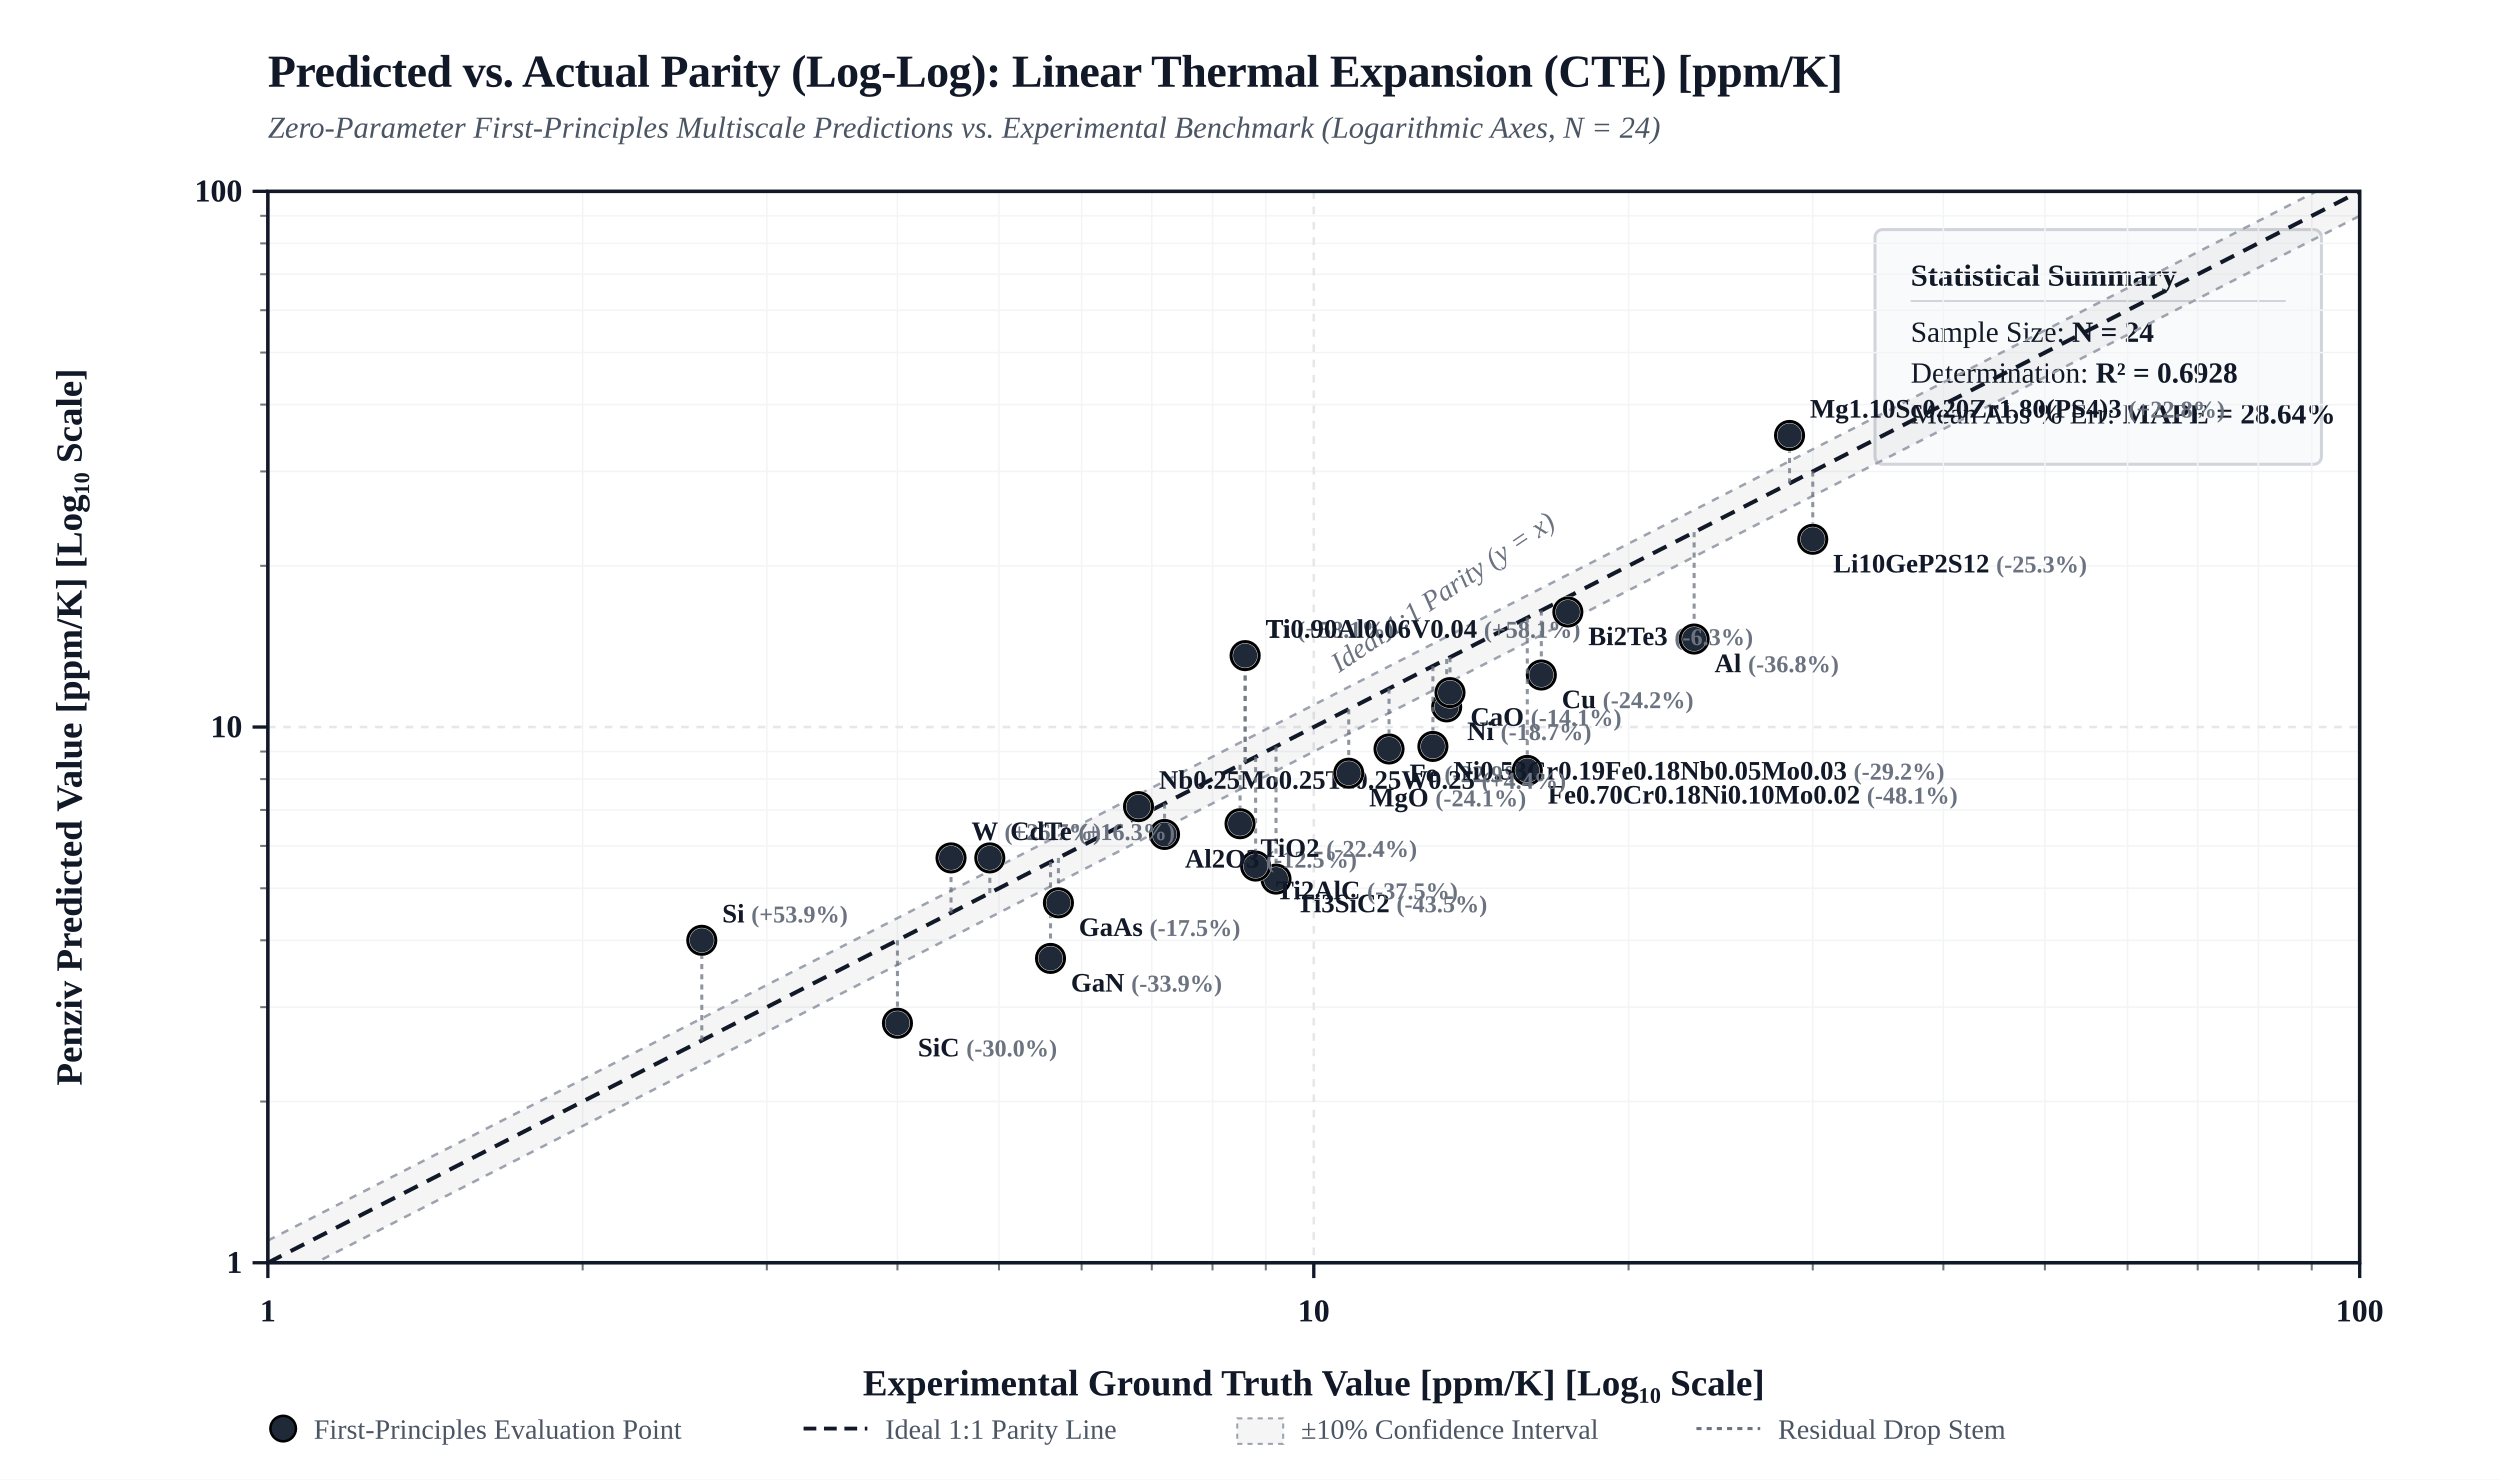
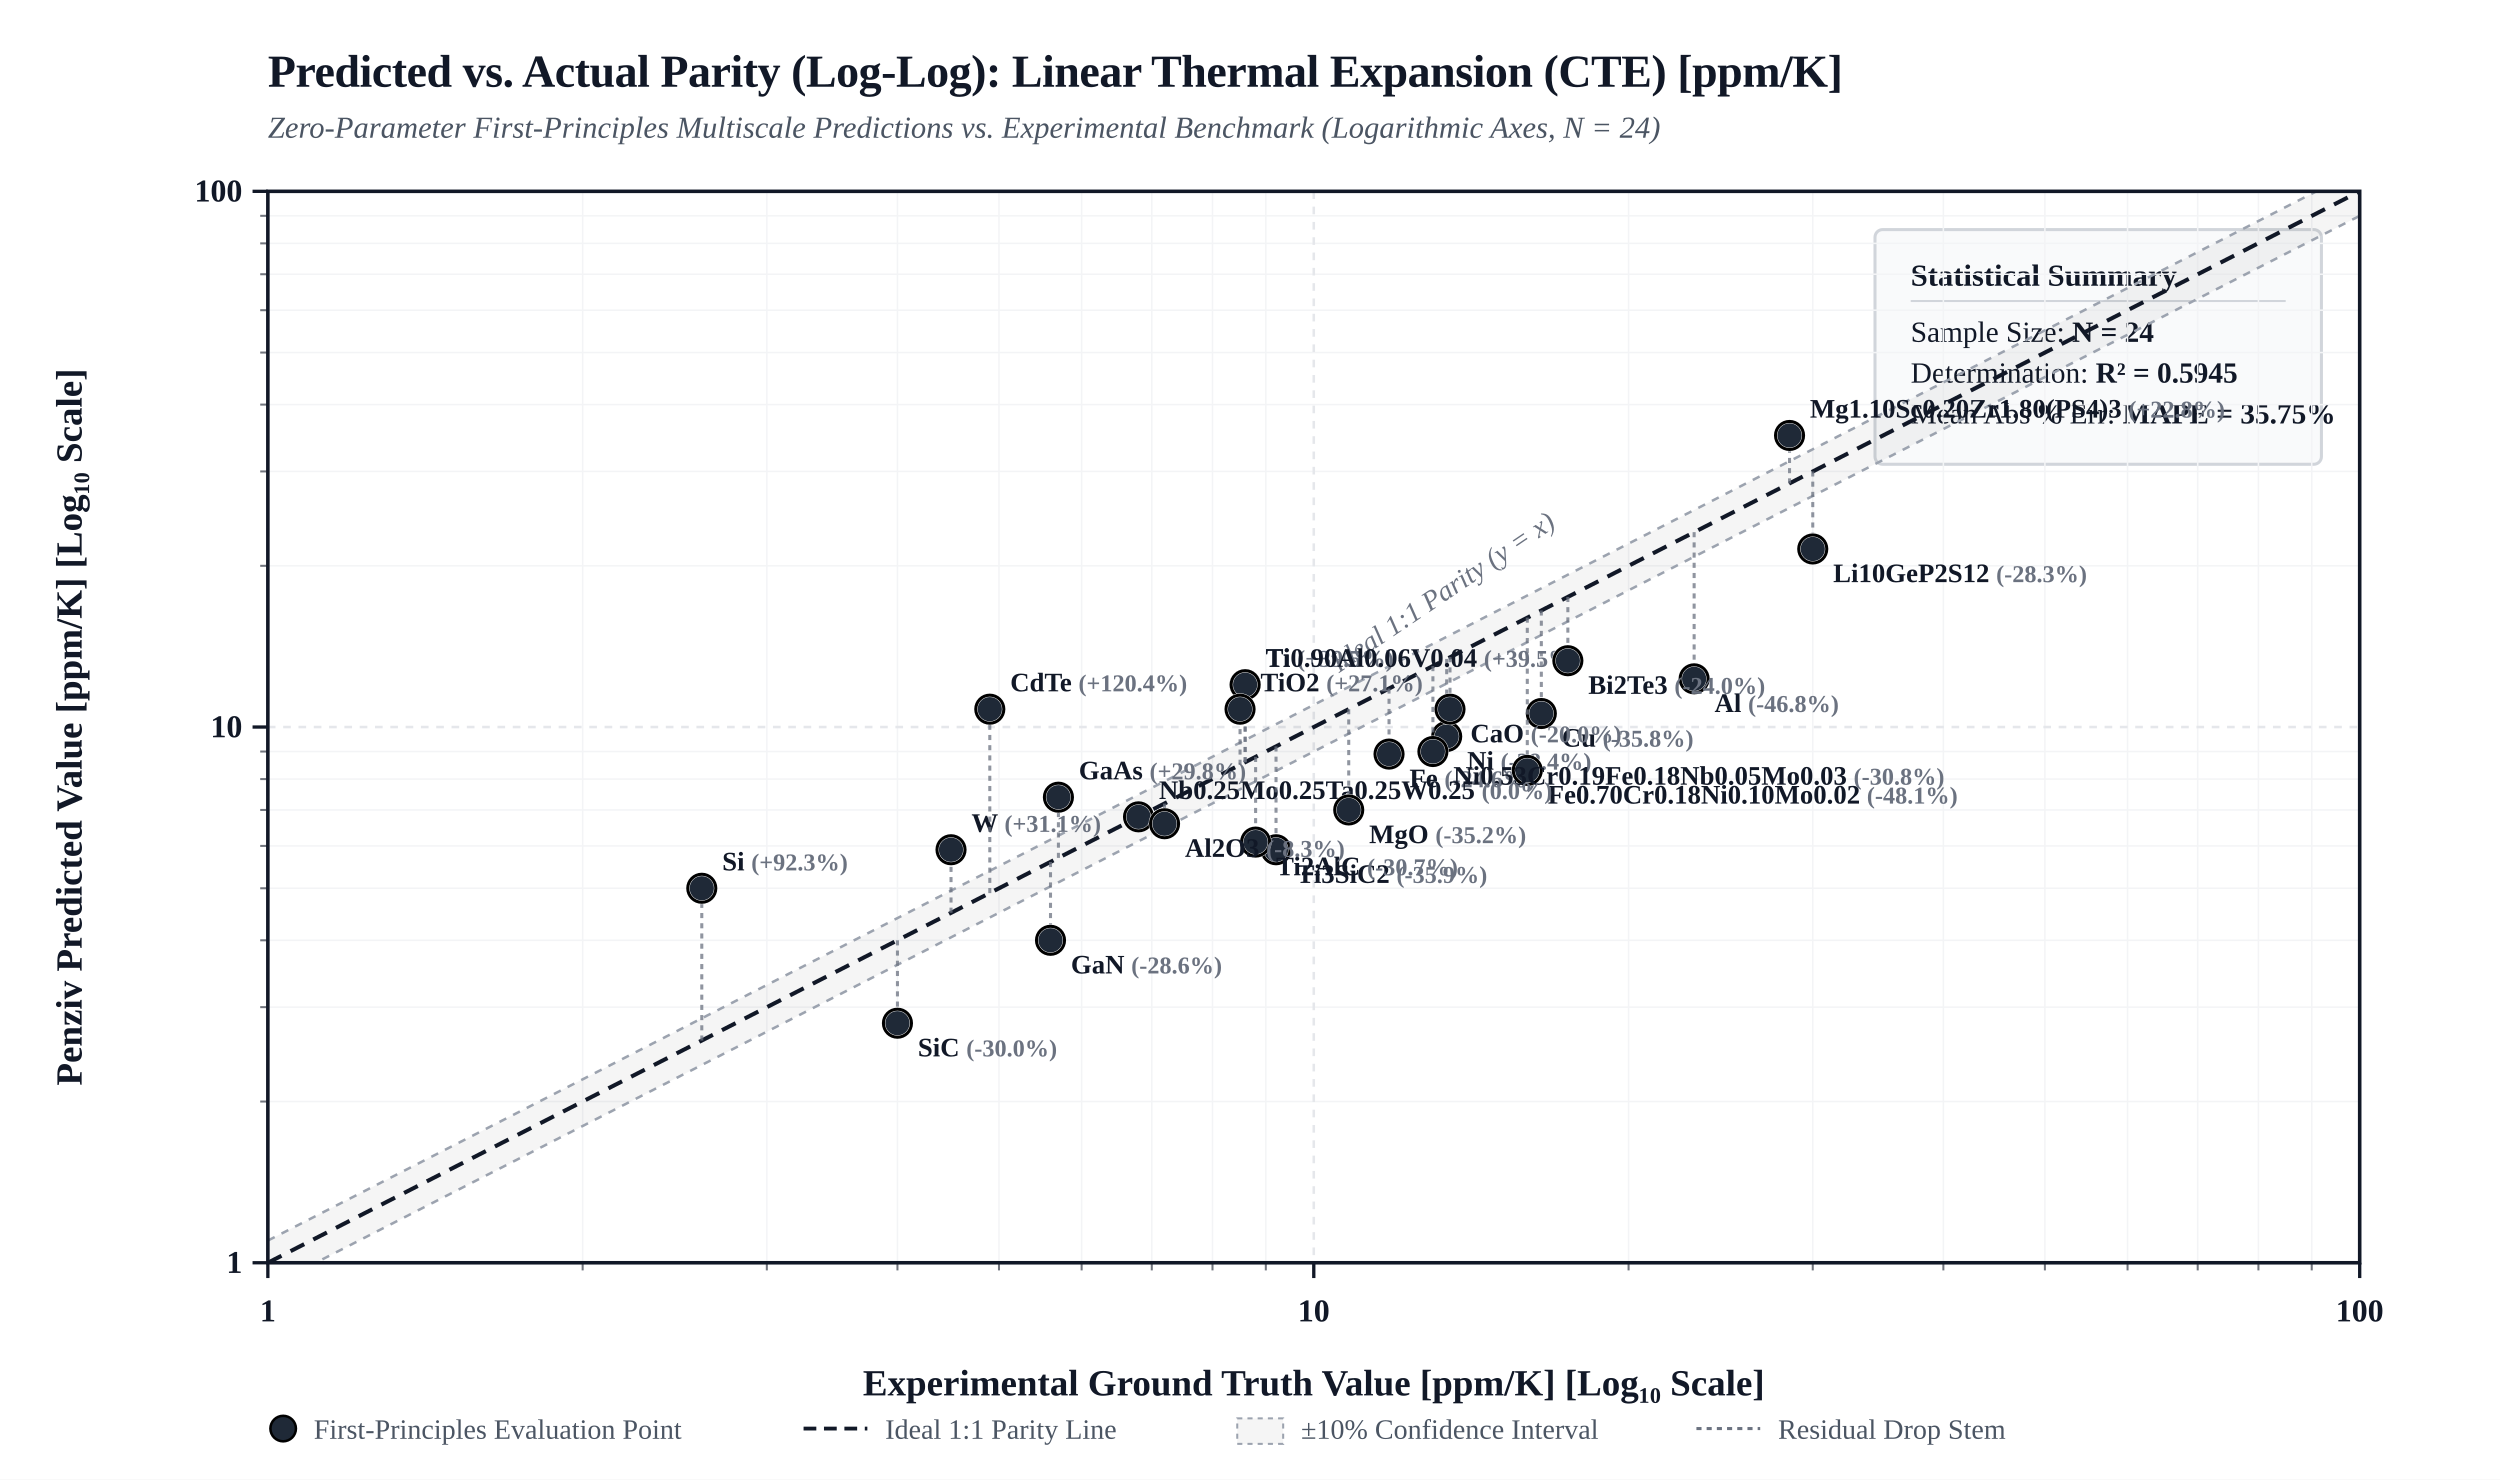
<svg xmlns="http://www.w3.org/2000/svg" viewBox="0 0 980 580" width="100%" height="auto" style="background-color: #FFFFFF; border: 1px solid #E5E7EB; border-radius: 4px; font-family: 'Times New Roman', Times, 'DejaVu Serif', 'TeX Gyre Termes', Georgia, serif;">
  <defs>
    <clipPath id="plotClip">
      <rect x="105" y="75" width="820" height="420" />
    </clipPath>
  </defs>
  <rect x="0" y="0" width="980" height="580" fill="#FFFFFF" />
  <text x="105" y="34" fill="#111827" font-size="18" font-weight="bold" letter-spacing="-0.01em">Predicted vs. Actual Parity (Log-Log): Linear Thermal Expansion (CTE) [ppm/K]</text>
  <text x="105" y="54" fill="#4B5563" font-size="12" font-style="italic">Zero-Parameter First-Principles Multiscale Predictions vs. Experimental Benchmark (Logarithmic Axes, N = 24)</text>
  <g transform="translate(735, 90)">
    <rect width="175" height="92" rx="3" fill="#F9FAFB" stroke="#D1D5DB" stroke-width="1.2" />
    <text x="14" y="22" fill="#111827" font-size="12" font-weight="bold">Statistical Summary</text>
    <line x1="14" y1="28" x2="161" y2="28" stroke="#D1D5DB" stroke-width="0.8" />
    <text x="14" y="44" fill="#111827" font-size="11.5">Sample Size: <tspan font-weight="bold">N = 24</tspan>
    </text>
-     <text x="14" y="60" fill="#111827" font-size="11.5">Determination: <tspan font-weight="bold">R² = 0.6928</tspan>
+     <text x="14" y="60" fill="#111827" font-size="11.5">Determination: <tspan font-weight="bold">R² = 0.5945</tspan>
    </text>
-     <text x="14" y="76" fill="#111827" font-size="11.5">Mean Abs % Err: <tspan font-weight="bold">MAPE = 28.64%</tspan>
+     <text x="14" y="76" fill="#111827" font-size="11.5">Mean Abs % Err: <tspan font-weight="bold">MAPE = 35.75%</tspan>
    </text>
  </g>
  <line x1="228.4" y1="75" x2="228.4" y2="495" stroke="#F3F4F6" stroke-width="0.6" />
  <line x1="105" y1="431.8" x2="925" y2="431.8" stroke="#F3F4F6" stroke-width="0.6" />
  <line x1="102" y1="431.8" x2="105" y2="431.8" stroke="#111827" stroke-width="0.8" opacity="0.6" />
  <line x1="228.4" y1="495" x2="228.4" y2="498" stroke="#111827" stroke-width="0.8" opacity="0.6" />
  <line x1="300.6" y1="75" x2="300.6" y2="495" stroke="#F3F4F6" stroke-width="0.6" />
  <line x1="105" y1="394.8" x2="925" y2="394.8" stroke="#F3F4F6" stroke-width="0.6" />
  <line x1="102" y1="394.8" x2="105" y2="394.8" stroke="#111827" stroke-width="0.8" opacity="0.6" />
  <line x1="300.6" y1="495" x2="300.6" y2="498" stroke="#111827" stroke-width="0.8" opacity="0.6" />
  <line x1="351.8" y1="75" x2="351.8" y2="495" stroke="#F3F4F6" stroke-width="0.6" />
  <line x1="105" y1="368.6" x2="925" y2="368.6" stroke="#F3F4F6" stroke-width="0.6" />
  <line x1="102" y1="368.6" x2="105" y2="368.6" stroke="#111827" stroke-width="0.8" opacity="0.6" />
  <line x1="351.8" y1="495" x2="351.8" y2="498" stroke="#111827" stroke-width="0.8" opacity="0.6" />
  <line x1="391.6" y1="75" x2="391.6" y2="495" stroke="#F3F4F6" stroke-width="0.6" />
  <line x1="105" y1="348.2" x2="925" y2="348.2" stroke="#F3F4F6" stroke-width="0.6" />
  <line x1="102" y1="348.2" x2="105" y2="348.2" stroke="#111827" stroke-width="0.8" opacity="0.6" />
  <line x1="391.6" y1="495" x2="391.6" y2="498" stroke="#111827" stroke-width="0.8" opacity="0.6" />
  <line x1="424.0" y1="75" x2="424.0" y2="495" stroke="#F3F4F6" stroke-width="0.6" />
  <line x1="105" y1="331.6" x2="925" y2="331.6" stroke="#F3F4F6" stroke-width="0.6" />
  <line x1="102" y1="331.6" x2="105" y2="331.6" stroke="#111827" stroke-width="0.8" opacity="0.6" />
  <line x1="424.0" y1="495" x2="424.0" y2="498" stroke="#111827" stroke-width="0.8" opacity="0.6" />
  <line x1="451.5" y1="75" x2="451.5" y2="495" stroke="#F3F4F6" stroke-width="0.6" />
  <line x1="105" y1="317.5" x2="925" y2="317.5" stroke="#F3F4F6" stroke-width="0.6" />
  <line x1="102" y1="317.5" x2="105" y2="317.5" stroke="#111827" stroke-width="0.8" opacity="0.6" />
  <line x1="451.5" y1="495" x2="451.5" y2="498" stroke="#111827" stroke-width="0.8" opacity="0.6" />
  <line x1="475.3" y1="75" x2="475.3" y2="495" stroke="#F3F4F6" stroke-width="0.6" />
  <line x1="105" y1="305.4" x2="925" y2="305.4" stroke="#F3F4F6" stroke-width="0.6" />
  <line x1="102" y1="305.4" x2="105" y2="305.4" stroke="#111827" stroke-width="0.8" opacity="0.6" />
  <line x1="475.3" y1="495" x2="475.3" y2="498" stroke="#111827" stroke-width="0.8" opacity="0.6" />
  <line x1="496.2" y1="75" x2="496.2" y2="495" stroke="#F3F4F6" stroke-width="0.6" />
  <line x1="105" y1="294.6" x2="925" y2="294.6" stroke="#F3F4F6" stroke-width="0.6" />
  <line x1="102" y1="294.6" x2="105" y2="294.6" stroke="#111827" stroke-width="0.8" opacity="0.6" />
  <line x1="496.2" y1="495" x2="496.2" y2="498" stroke="#111827" stroke-width="0.8" opacity="0.6" />
  <line x1="638.4" y1="75" x2="638.4" y2="495" stroke="#F3F4F6" stroke-width="0.6" />
  <line x1="105" y1="221.8" x2="925" y2="221.8" stroke="#F3F4F6" stroke-width="0.6" />
  <line x1="102" y1="221.8" x2="105" y2="221.8" stroke="#111827" stroke-width="0.8" opacity="0.6" />
  <line x1="638.4" y1="495" x2="638.4" y2="498" stroke="#111827" stroke-width="0.8" opacity="0.6" />
  <line x1="710.6" y1="75" x2="710.6" y2="495" stroke="#F3F4F6" stroke-width="0.6" />
  <line x1="105" y1="184.8" x2="925" y2="184.8" stroke="#F3F4F6" stroke-width="0.6" />
  <line x1="102" y1="184.8" x2="105" y2="184.8" stroke="#111827" stroke-width="0.8" opacity="0.6" />
  <line x1="710.6" y1="495" x2="710.6" y2="498" stroke="#111827" stroke-width="0.8" opacity="0.6" />
  <line x1="761.8" y1="75" x2="761.8" y2="495" stroke="#F3F4F6" stroke-width="0.6" />
  <line x1="105" y1="158.6" x2="925" y2="158.6" stroke="#F3F4F6" stroke-width="0.6" />
  <line x1="102" y1="158.6" x2="105" y2="158.6" stroke="#111827" stroke-width="0.8" opacity="0.6" />
  <line x1="761.8" y1="495" x2="761.8" y2="498" stroke="#111827" stroke-width="0.8" opacity="0.6" />
  <line x1="801.6" y1="75" x2="801.6" y2="495" stroke="#F3F4F6" stroke-width="0.6" />
  <line x1="105" y1="138.2" x2="925" y2="138.2" stroke="#F3F4F6" stroke-width="0.6" />
  <line x1="102" y1="138.2" x2="105" y2="138.2" stroke="#111827" stroke-width="0.8" opacity="0.6" />
  <line x1="801.6" y1="495" x2="801.6" y2="498" stroke="#111827" stroke-width="0.8" opacity="0.6" />
  <line x1="834.0" y1="75" x2="834.0" y2="495" stroke="#F3F4F6" stroke-width="0.6" />
  <line x1="105" y1="121.6" x2="925" y2="121.6" stroke="#F3F4F6" stroke-width="0.6" />
  <line x1="102" y1="121.6" x2="105" y2="121.6" stroke="#111827" stroke-width="0.8" opacity="0.6" />
  <line x1="834.0" y1="495" x2="834.0" y2="498" stroke="#111827" stroke-width="0.8" opacity="0.6" />
  <line x1="861.5" y1="75" x2="861.5" y2="495" stroke="#F3F4F6" stroke-width="0.6" />
  <line x1="105" y1="107.5" x2="925" y2="107.5" stroke="#F3F4F6" stroke-width="0.6" />
  <line x1="102" y1="107.5" x2="105" y2="107.5" stroke="#111827" stroke-width="0.8" opacity="0.6" />
  <line x1="861.5" y1="495" x2="861.5" y2="498" stroke="#111827" stroke-width="0.8" opacity="0.6" />
  <line x1="885.3" y1="75" x2="885.3" y2="495" stroke="#F3F4F6" stroke-width="0.6" />
  <line x1="105" y1="95.4" x2="925" y2="95.4" stroke="#F3F4F6" stroke-width="0.6" />
  <line x1="102" y1="95.4" x2="105" y2="95.4" stroke="#111827" stroke-width="0.8" opacity="0.6" />
  <line x1="885.3" y1="495" x2="885.3" y2="498" stroke="#111827" stroke-width="0.8" opacity="0.6" />
  <line x1="906.2" y1="75" x2="906.2" y2="495" stroke="#F3F4F6" stroke-width="0.6" />
  <line x1="105" y1="84.6" x2="925" y2="84.6" stroke="#F3F4F6" stroke-width="0.6" />
  <line x1="102" y1="84.6" x2="105" y2="84.6" stroke="#111827" stroke-width="0.8" opacity="0.6" />
  <line x1="906.2" y1="495" x2="906.2" y2="498" stroke="#111827" stroke-width="0.8" opacity="0.6" />
  <line x1="105.0" y1="75" x2="105.0" y2="495" stroke="#E5E7EB" stroke-width="1.0" stroke-dasharray="3,3" />
  <line x1="105" y1="495.0" x2="925" y2="495.0" stroke="#E5E7EB" stroke-width="1.0" stroke-dasharray="3,3" />
  <line x1="99" y1="495.0" x2="105" y2="495.0" stroke="#111827" stroke-width="1.3" />
  <text x="95" y="499.0" fill="#111827" font-size="12.5" font-weight="bold" text-anchor="end">1</text>
  <line x1="105.0" y1="495" x2="105.0" y2="501" stroke="#111827" stroke-width="1.3" />
  <text x="105.0" y="518.0" fill="#111827" font-size="12.5" font-weight="bold" text-anchor="middle">1</text>
  <line x1="515.0" y1="75" x2="515.0" y2="495" stroke="#E5E7EB" stroke-width="1.0" stroke-dasharray="3,3" />
  <line x1="105" y1="285.0" x2="925" y2="285.0" stroke="#E5E7EB" stroke-width="1.0" stroke-dasharray="3,3" />
  <line x1="99" y1="285.0" x2="105" y2="285.0" stroke="#111827" stroke-width="1.3" />
  <text x="95" y="289.0" fill="#111827" font-size="12.5" font-weight="bold" text-anchor="end">10</text>
  <line x1="515.0" y1="495" x2="515.0" y2="501" stroke="#111827" stroke-width="1.3" />
  <text x="515.0" y="518.0" fill="#111827" font-size="12.5" font-weight="bold" text-anchor="middle">10</text>
  <line x1="925.0" y1="75" x2="925.0" y2="495" stroke="#E5E7EB" stroke-width="1.0" stroke-dasharray="3,3" />
  <line x1="105" y1="75.0" x2="925" y2="75.0" stroke="#E5E7EB" stroke-width="1.0" stroke-dasharray="3,3" />
  <line x1="99" y1="75.0" x2="105" y2="75.0" stroke="#111827" stroke-width="1.3" />
  <text x="95" y="79.0" fill="#111827" font-size="12.5" font-weight="bold" text-anchor="end">100</text>
  <line x1="925.0" y1="495" x2="925.0" y2="501" stroke="#111827" stroke-width="1.3" />
  <text x="925.0" y="518.0" fill="#111827" font-size="12.5" font-weight="bold" text-anchor="middle">100</text>
  <polygon points="105.0,486.3 925.0,66.3 925.0,84.6 105.0,504.6" fill="rgba(0, 0, 0, 0.04)" clip-path="url(#plotClip)" />
  <line x1="105.0" y1="486.3" x2="925.0" y2="66.3" stroke="#9CA3AF" stroke-width="1.0" stroke-dasharray="3,3" clip-path="url(#plotClip)" />
  <line x1="105.0" y1="504.6" x2="925.0" y2="84.6" stroke="#9CA3AF" stroke-width="1.0" stroke-dasharray="3,3" clip-path="url(#plotClip)" />
  <line x1="105.0" y1="495.0" x2="925.0" y2="75.0" stroke="#111827" stroke-width="1.6" stroke-dasharray="6,4" clip-path="url(#plotClip)" />
  <text x="535.0" y="273.0" fill="#6B7280" font-size="11" font-style="italic" transform="rotate(-34 515.0 285.0)">Ideal 1:1 Parity (y = x)</text>
  <rect x="105" y="75" width="820" height="420" fill="none" stroke="#111827" stroke-width="1.4" />
  <text x="515.0" y="547.0" fill="#111827" font-size="14.5" font-weight="bold" text-anchor="middle">Experimental Ground Truth Value [ppm/K] [Log₁₀ Scale]</text>
  <text x="32" y="285.0" fill="#111827" font-size="14.5" font-weight="bold" text-anchor="middle" transform="rotate(-90 32 285.0)">Penziv Predicted Value [ppm/K] [Log₁₀ Scale]</text>
-   <line x1="604.2" y1="239.3" x2="604.2" y2="264.6" stroke="#6B7280" stroke-width="1.2" stroke-dasharray="2,2" opacity="0.75" clip-path="url(#plotClip)" />
-   <circle cx="604.2" cy="264.6" r="5.5" fill="#1F2937" stroke="#FFFFFF" stroke-width="1.5" />
-   <circle cx="604.2" cy="264.6" r="5.5" fill="none" stroke="#000000" stroke-width="1.2" />
-   <text x="612.2" y="277.6" fill="#111827" font-size="10.5" font-weight="600" text-anchor="start">Cu <tspan fill="#6B7280" font-size="9.5">(-24.2%)</tspan>
-   </text>
-   <line x1="664.1" y1="208.6" x2="664.1" y2="250.5" stroke="#6B7280" stroke-width="1.2" stroke-dasharray="2,2" opacity="0.75" clip-path="url(#plotClip)" />
-   <circle cx="664.1" cy="250.5" r="5.5" fill="#1F2937" stroke="#FFFFFF" stroke-width="1.5" />
-   <circle cx="664.1" cy="250.5" r="5.5" fill="none" stroke="#000000" stroke-width="1.2" />
-   <text x="672.1" y="263.5" fill="#111827" font-size="10.5" font-weight="600" text-anchor="start">Al <tspan fill="#6B7280" font-size="9.5">(-36.8%)</tspan>
-   </text>
-   <line x1="567.1" y1="258.3" x2="567.1" y2="277.1" stroke="#6B7280" stroke-width="1.2" stroke-dasharray="2,2" opacity="0.75" clip-path="url(#plotClip)" />
-   <circle cx="567.1" cy="277.1" r="5.5" fill="#1F2937" stroke="#FFFFFF" stroke-width="1.5" />
-   <circle cx="567.1" cy="277.1" r="5.5" fill="none" stroke="#000000" stroke-width="1.2" />
-   <text x="575.1" y="290.1" fill="#111827" font-size="10.5" font-weight="600" text-anchor="start">Ni <tspan fill="#6B7280" font-size="9.5">(-18.7%)</tspan>
-   </text>
-   <line x1="488.1" y1="298.8" x2="488.1" y2="257.0" stroke="#6B7280" stroke-width="1.2" stroke-dasharray="2,2" opacity="0.75" clip-path="url(#plotClip)" />
-   <circle cx="488.1" cy="257.0" r="5.5" fill="#1F2937" stroke="#FFFFFF" stroke-width="1.5" />
-   <circle cx="488.1" cy="257.0" r="5.5" fill="none" stroke="#000000" stroke-width="1.2" />
-   <text x="496.1" y="250.0" fill="#111827" font-size="10.5" font-weight="600" text-anchor="start">Ti <tspan fill="#6B7280" font-size="9.5">(+58.1%)</tspan>
-   </text>
-   <line x1="372.8" y1="357.8" x2="372.8" y2="336.3" stroke="#6B7280" stroke-width="1.2" stroke-dasharray="2,2" opacity="0.75" clip-path="url(#plotClip)" />
-   <circle cx="372.8" cy="336.3" r="5.5" fill="#1F2937" stroke="#FFFFFF" stroke-width="1.5" />
-   <circle cx="372.8" cy="336.3" r="5.5" fill="none" stroke="#000000" stroke-width="1.2" />
-   <text x="380.8" y="329.3" fill="#111827" font-size="10.5" font-weight="600" text-anchor="start">W <tspan fill="#6B7280" font-size="9.5">(+26.7%)</tspan>
-   </text>
-   <line x1="544.5" y1="269.9" x2="544.5" y2="293.6" stroke="#6B7280" stroke-width="1.2" stroke-dasharray="2,2" opacity="0.75" clip-path="url(#plotClip)" />
-   <circle cx="544.5" cy="293.6" r="5.5" fill="#1F2937" stroke="#FFFFFF" stroke-width="1.5" />
-   <circle cx="544.5" cy="293.6" r="5.5" fill="none" stroke="#000000" stroke-width="1.2" />
-   <text x="552.5" y="306.6" fill="#111827" font-size="10.5" font-weight="600" text-anchor="start">Fe <tspan fill="#6B7280" font-size="9.5">(-22.9%)</tspan>
+   <line x1="604.2" y1="239.3" x2="604.2" y2="279.7" stroke="#6B7280" stroke-width="1.2" stroke-dasharray="2,2" opacity="0.75" clip-path="url(#plotClip)" />
+   <circle cx="604.2" cy="279.7" r="5.5" fill="#1F2937" stroke="#FFFFFF" stroke-width="1.5" />
+   <circle cx="604.2" cy="279.7" r="5.5" fill="none" stroke="#000000" stroke-width="1.2" />
+   <text x="612.2" y="292.7" fill="#111827" font-size="10.5" font-weight="600" text-anchor="start">Cu <tspan fill="#6B7280" font-size="9.5">(-35.8%)</tspan>
+   </text>
+   <line x1="664.1" y1="208.6" x2="664.1" y2="266.1" stroke="#6B7280" stroke-width="1.2" stroke-dasharray="2,2" opacity="0.75" clip-path="url(#plotClip)" />
+   <circle cx="664.1" cy="266.1" r="5.5" fill="#1F2937" stroke="#FFFFFF" stroke-width="1.5" />
+   <circle cx="664.1" cy="266.1" r="5.5" fill="none" stroke="#000000" stroke-width="1.2" />
+   <text x="672.1" y="279.1" fill="#111827" font-size="10.5" font-weight="600" text-anchor="start">Al <tspan fill="#6B7280" font-size="9.5">(-46.8%)</tspan>
+   </text>
+   <line x1="567.1" y1="258.3" x2="567.1" y2="288.7" stroke="#6B7280" stroke-width="1.2" stroke-dasharray="2,2" opacity="0.75" clip-path="url(#plotClip)" />
+   <circle cx="567.1" cy="288.7" r="5.5" fill="#1F2937" stroke="#FFFFFF" stroke-width="1.5" />
+   <circle cx="567.1" cy="288.7" r="5.5" fill="none" stroke="#000000" stroke-width="1.2" />
+   <text x="575.1" y="301.7" fill="#111827" font-size="10.5" font-weight="600" text-anchor="start">Ni <tspan fill="#6B7280" font-size="9.5">(-28.4%)</tspan>
+   </text>
+   <line x1="488.1" y1="298.8" x2="488.1" y2="268.4" stroke="#6B7280" stroke-width="1.2" stroke-dasharray="2,2" opacity="0.75" clip-path="url(#plotClip)" />
+   <circle cx="488.1" cy="268.4" r="5.5" fill="#1F2937" stroke="#FFFFFF" stroke-width="1.5" />
+   <circle cx="488.1" cy="268.4" r="5.5" fill="none" stroke="#000000" stroke-width="1.2" />
+   <text x="496.1" y="261.4" fill="#111827" font-size="10.5" font-weight="600" text-anchor="start">Ti <tspan fill="#6B7280" font-size="9.5">(+39.5%)</tspan>
+   </text>
+   <line x1="372.8" y1="357.8" x2="372.8" y2="333.1" stroke="#6B7280" stroke-width="1.2" stroke-dasharray="2,2" opacity="0.75" clip-path="url(#plotClip)" />
+   <circle cx="372.8" cy="333.1" r="5.5" fill="#1F2937" stroke="#FFFFFF" stroke-width="1.5" />
+   <circle cx="372.8" cy="333.1" r="5.5" fill="none" stroke="#000000" stroke-width="1.2" />
+   <text x="380.8" y="326.1" fill="#111827" font-size="10.5" font-weight="600" text-anchor="start">W <tspan fill="#6B7280" font-size="9.5">(+31.1%)</tspan>
+   </text>
+   <line x1="544.5" y1="269.9" x2="544.5" y2="295.6" stroke="#6B7280" stroke-width="1.2" stroke-dasharray="2,2" opacity="0.75" clip-path="url(#plotClip)" />
+   <circle cx="544.5" cy="295.6" r="5.5" fill="#1F2937" stroke="#FFFFFF" stroke-width="1.5" />
+   <circle cx="544.5" cy="295.6" r="5.5" fill="none" stroke="#000000" stroke-width="1.2" />
+   <text x="552.5" y="308.6" fill="#111827" font-size="10.5" font-weight="600" text-anchor="start">Fe <tspan fill="#6B7280" font-size="9.5">(-24.6%)</tspan>
  </text>
  <line x1="598.7" y1="242.1" x2="598.7" y2="302.0" stroke="#6B7280" stroke-width="1.2" stroke-dasharray="2,2" opacity="0.75" clip-path="url(#plotClip)" />
  <circle cx="598.7" cy="302.0" r="5.5" fill="#1F2937" stroke="#FFFFFF" stroke-width="1.5" />
  <circle cx="598.7" cy="302.0" r="5.5" fill="none" stroke="#000000" stroke-width="1.2" />
  <text x="606.7" y="315.0" fill="#111827" font-size="10.5" font-weight="600" text-anchor="start">Fe0.70Cr0.18Ni0.10Mo0.02 <tspan fill="#6B7280" font-size="9.5">(-48.1%)</tspan>
  </text>
-   <line x1="561.7" y1="261.1" x2="561.7" y2="292.6" stroke="#6B7280" stroke-width="1.2" stroke-dasharray="2,2" opacity="0.75" clip-path="url(#plotClip)" />
-   <circle cx="561.7" cy="292.6" r="5.5" fill="#1F2937" stroke="#FFFFFF" stroke-width="1.5" />
-   <circle cx="561.7" cy="292.6" r="5.5" fill="none" stroke="#000000" stroke-width="1.2" />
-   <text x="569.7" y="305.6" fill="#111827" font-size="10.5" font-weight="600" text-anchor="start">Ni0.53Cr0.19Fe0.18Nb0.05Mo0.03 <tspan fill="#6B7280" font-size="9.5">(-29.2%)</tspan>
-   </text>
-   <line x1="488.1" y1="298.8" x2="488.1" y2="257.0" stroke="#6B7280" stroke-width="1.2" stroke-dasharray="2,2" opacity="0.75" clip-path="url(#plotClip)" />
-   <circle cx="488.1" cy="257.0" r="5.5" fill="#1F2937" stroke="#FFFFFF" stroke-width="1.5" />
-   <circle cx="488.1" cy="257.0" r="5.5" fill="none" stroke="#000000" stroke-width="1.2" />
-   <text x="496.1" y="250.0" fill="#111827" font-size="10.5" font-weight="600" text-anchor="start">Ti0.90Al0.06V0.04 <tspan fill="#6B7280" font-size="9.5">(+58.1%)</tspan>
-   </text>
-   <line x1="446.3" y1="320.2" x2="446.3" y2="316.2" stroke="#6B7280" stroke-width="1.2" stroke-dasharray="2,2" opacity="0.75" clip-path="url(#plotClip)" />
-   <circle cx="446.3" cy="316.2" r="5.5" fill="#1F2937" stroke="#FFFFFF" stroke-width="1.5" />
-   <circle cx="446.3" cy="316.2" r="5.5" fill="none" stroke="#000000" stroke-width="1.2" />
-   <text x="454.3" y="309.2" fill="#111827" font-size="10.5" font-weight="600" text-anchor="start">Nb0.25Mo0.25Ta0.25W0.25 <tspan fill="#6B7280" font-size="9.5">(+4.4%)</tspan>
-   </text>
-   <line x1="500.2" y1="292.6" x2="500.2" y2="344.6" stroke="#6B7280" stroke-width="1.2" stroke-dasharray="2,2" opacity="0.75" clip-path="url(#plotClip)" />
-   <circle cx="500.2" cy="344.6" r="5.5" fill="#1F2937" stroke="#FFFFFF" stroke-width="1.5" />
-   <circle cx="500.2" cy="344.6" r="5.5" fill="none" stroke="#000000" stroke-width="1.2" />
-   <text x="508.2" y="357.6" fill="#111827" font-size="10.5" font-weight="600" text-anchor="start">Ti3SiC2 <tspan fill="#6B7280" font-size="9.5">(-43.5%)</tspan>
-   </text>
-   <line x1="492.2" y1="296.7" x2="492.2" y2="339.5" stroke="#6B7280" stroke-width="1.2" stroke-dasharray="2,2" opacity="0.75" clip-path="url(#plotClip)" />
-   <circle cx="492.2" cy="339.5" r="5.5" fill="#1F2937" stroke="#FFFFFF" stroke-width="1.5" />
-   <circle cx="492.2" cy="339.5" r="5.5" fill="none" stroke="#000000" stroke-width="1.2" />
-   <text x="500.2" y="352.5" fill="#111827" font-size="10.5" font-weight="600" text-anchor="start">Ti2AlC <tspan fill="#6B7280" font-size="9.5">(-37.5%)</tspan>
-   </text>
-   <line x1="568.4" y1="257.6" x2="568.4" y2="271.5" stroke="#6B7280" stroke-width="1.2" stroke-dasharray="2,2" opacity="0.75" clip-path="url(#plotClip)" />
-   <circle cx="568.4" cy="271.5" r="5.5" fill="#1F2937" stroke="#FFFFFF" stroke-width="1.5" />
-   <circle cx="568.4" cy="271.5" r="5.5" fill="none" stroke="#000000" stroke-width="1.2" />
-   <text x="576.4" y="284.5" fill="#111827" font-size="10.5" font-weight="600" text-anchor="start">CaO <tspan fill="#6B7280" font-size="9.5">(-14.1%)</tspan>
-   </text>
-   <line x1="528.7" y1="278.0" x2="528.7" y2="303.1" stroke="#6B7280" stroke-width="1.2" stroke-dasharray="2,2" opacity="0.75" clip-path="url(#plotClip)" />
-   <circle cx="528.7" cy="303.1" r="5.5" fill="#1F2937" stroke="#FFFFFF" stroke-width="1.5" />
-   <circle cx="528.7" cy="303.1" r="5.5" fill="none" stroke="#000000" stroke-width="1.2" />
-   <text x="536.7" y="316.1" fill="#111827" font-size="10.5" font-weight="600" text-anchor="start">MgO <tspan fill="#6B7280" font-size="9.5">(-24.1%)</tspan>
-   </text>
-   <line x1="456.5" y1="315.0" x2="456.5" y2="327.1" stroke="#6B7280" stroke-width="1.2" stroke-dasharray="2,2" opacity="0.75" clip-path="url(#plotClip)" />
-   <circle cx="456.5" cy="327.1" r="5.5" fill="#1F2937" stroke="#FFFFFF" stroke-width="1.5" />
-   <circle cx="456.5" cy="327.1" r="5.5" fill="none" stroke="#000000" stroke-width="1.2" />
-   <text x="464.5" y="340.1" fill="#111827" font-size="10.5" font-weight="600" text-anchor="start">Al2O3 <tspan fill="#6B7280" font-size="9.5">(-12.5%)</tspan>
-   </text>
-   <line x1="486.1" y1="299.8" x2="486.1" y2="322.9" stroke="#6B7280" stroke-width="1.2" stroke-dasharray="2,2" opacity="0.75" clip-path="url(#plotClip)" />
-   <circle cx="486.1" cy="322.9" r="5.5" fill="#1F2937" stroke="#FFFFFF" stroke-width="1.5" />
-   <circle cx="486.1" cy="322.9" r="5.5" fill="none" stroke="#000000" stroke-width="1.2" />
-   <text x="494.1" y="335.9" fill="#111827" font-size="10.5" font-weight="600" text-anchor="start">TiO2 <tspan fill="#6B7280" font-size="9.5">(-22.4%)</tspan>
+   <line x1="561.7" y1="261.1" x2="561.7" y2="294.6" stroke="#6B7280" stroke-width="1.2" stroke-dasharray="2,2" opacity="0.75" clip-path="url(#plotClip)" />
+   <circle cx="561.7" cy="294.6" r="5.5" fill="#1F2937" stroke="#FFFFFF" stroke-width="1.5" />
+   <circle cx="561.7" cy="294.6" r="5.5" fill="none" stroke="#000000" stroke-width="1.2" />
+   <text x="569.7" y="307.6" fill="#111827" font-size="10.5" font-weight="600" text-anchor="start">Ni0.53Cr0.19Fe0.18Nb0.05Mo0.03 <tspan fill="#6B7280" font-size="9.5">(-30.8%)</tspan>
+   </text>
+   <line x1="488.1" y1="298.8" x2="488.1" y2="268.4" stroke="#6B7280" stroke-width="1.2" stroke-dasharray="2,2" opacity="0.75" clip-path="url(#plotClip)" />
+   <circle cx="488.1" cy="268.4" r="5.5" fill="#1F2937" stroke="#FFFFFF" stroke-width="1.5" />
+   <circle cx="488.1" cy="268.4" r="5.5" fill="none" stroke="#000000" stroke-width="1.2" />
+   <text x="496.1" y="261.4" fill="#111827" font-size="10.5" font-weight="600" text-anchor="start">Ti0.90Al0.06V0.04 <tspan fill="#6B7280" font-size="9.5">(+39.5%)</tspan>
+   </text>
+   <line x1="446.3" y1="320.2" x2="446.3" y2="320.2" stroke="#6B7280" stroke-width="1.2" stroke-dasharray="2,2" opacity="0.75" clip-path="url(#plotClip)" />
+   <circle cx="446.3" cy="320.2" r="5.5" fill="#1F2937" stroke="#FFFFFF" stroke-width="1.5" />
+   <circle cx="446.3" cy="320.2" r="5.5" fill="none" stroke="#000000" stroke-width="1.2" />
+   <text x="454.3" y="313.2" fill="#111827" font-size="10.5" font-weight="600" text-anchor="start">Nb0.25Mo0.25Ta0.25W0.25 <tspan fill="#6B7280" font-size="9.5">(0.0%)</tspan>
+   </text>
+   <line x1="500.2" y1="292.6" x2="500.2" y2="333.1" stroke="#6B7280" stroke-width="1.2" stroke-dasharray="2,2" opacity="0.75" clip-path="url(#plotClip)" />
+   <circle cx="500.2" cy="333.1" r="5.5" fill="#1F2937" stroke="#FFFFFF" stroke-width="1.5" />
+   <circle cx="500.2" cy="333.1" r="5.5" fill="none" stroke="#000000" stroke-width="1.2" />
+   <text x="508.2" y="346.1" fill="#111827" font-size="10.5" font-weight="600" text-anchor="start">Ti3SiC2 <tspan fill="#6B7280" font-size="9.5">(-35.9%)</tspan>
+   </text>
+   <line x1="492.2" y1="296.7" x2="492.2" y2="330.1" stroke="#6B7280" stroke-width="1.2" stroke-dasharray="2,2" opacity="0.75" clip-path="url(#plotClip)" />
+   <circle cx="492.2" cy="330.1" r="5.5" fill="#1F2937" stroke="#FFFFFF" stroke-width="1.5" />
+   <circle cx="492.2" cy="330.1" r="5.5" fill="none" stroke="#000000" stroke-width="1.2" />
+   <text x="500.2" y="343.1" fill="#111827" font-size="10.5" font-weight="600" text-anchor="start">Ti2AlC <tspan fill="#6B7280" font-size="9.5">(-30.7%)</tspan>
+   </text>
+   <line x1="568.4" y1="257.6" x2="568.4" y2="278.0" stroke="#6B7280" stroke-width="1.2" stroke-dasharray="2,2" opacity="0.75" clip-path="url(#plotClip)" />
+   <circle cx="568.4" cy="278.0" r="5.5" fill="#1F2937" stroke="#FFFFFF" stroke-width="1.5" />
+   <circle cx="568.4" cy="278.0" r="5.5" fill="none" stroke="#000000" stroke-width="1.2" />
+   <text x="576.4" y="291.0" fill="#111827" font-size="10.5" font-weight="600" text-anchor="start">CaO <tspan fill="#6B7280" font-size="9.5">(-20.0%)</tspan>
+   </text>
+   <line x1="528.7" y1="278.0" x2="528.7" y2="317.5" stroke="#6B7280" stroke-width="1.2" stroke-dasharray="2,2" opacity="0.75" clip-path="url(#plotClip)" />
+   <circle cx="528.7" cy="317.5" r="5.5" fill="#1F2937" stroke="#FFFFFF" stroke-width="1.5" />
+   <circle cx="528.7" cy="317.5" r="5.5" fill="none" stroke="#000000" stroke-width="1.2" />
+   <text x="536.7" y="330.5" fill="#111827" font-size="10.5" font-weight="600" text-anchor="start">MgO <tspan fill="#6B7280" font-size="9.5">(-35.2%)</tspan>
+   </text>
+   <line x1="456.5" y1="315.0" x2="456.5" y2="322.9" stroke="#6B7280" stroke-width="1.2" stroke-dasharray="2,2" opacity="0.75" clip-path="url(#plotClip)" />
+   <circle cx="456.5" cy="322.9" r="5.5" fill="#1F2937" stroke="#FFFFFF" stroke-width="1.5" />
+   <circle cx="456.5" cy="322.9" r="5.5" fill="none" stroke="#000000" stroke-width="1.2" />
+   <text x="464.5" y="335.9" fill="#111827" font-size="10.5" font-weight="600" text-anchor="start">Al2O3 <tspan fill="#6B7280" font-size="9.5">(-8.3%)</tspan>
+   </text>
+   <line x1="486.1" y1="299.8" x2="486.1" y2="278.0" stroke="#6B7280" stroke-width="1.2" stroke-dasharray="2,2" opacity="0.75" clip-path="url(#plotClip)" />
+   <circle cx="486.1" cy="278.0" r="5.5" fill="#1F2937" stroke="#FFFFFF" stroke-width="1.5" />
+   <circle cx="486.1" cy="278.0" r="5.5" fill="none" stroke="#000000" stroke-width="1.2" />
+   <text x="494.1" y="271.0" fill="#111827" font-size="10.5" font-weight="600" text-anchor="start">TiO2 <tspan fill="#6B7280" font-size="9.5">(+27.1%)</tspan>
  </text>
  <line x1="351.8" y1="368.6" x2="351.8" y2="401.1" stroke="#6B7280" stroke-width="1.2" stroke-dasharray="2,2" opacity="0.75" clip-path="url(#plotClip)" />
  <circle cx="351.8" cy="401.1" r="5.5" fill="#1F2937" stroke="#FFFFFF" stroke-width="1.5" />
  <circle cx="351.8" cy="401.1" r="5.5" fill="none" stroke="#000000" stroke-width="1.2" />
  <text x="359.8" y="414.1" fill="#111827" font-size="10.5" font-weight="600" text-anchor="start">SiC <tspan fill="#6B7280" font-size="9.5">(-30.0%)</tspan>
  </text>
-   <line x1="411.8" y1="337.9" x2="411.8" y2="375.7" stroke="#6B7280" stroke-width="1.2" stroke-dasharray="2,2" opacity="0.75" clip-path="url(#plotClip)" />
-   <circle cx="411.8" cy="375.7" r="5.5" fill="#1F2937" stroke="#FFFFFF" stroke-width="1.5" />
-   <circle cx="411.8" cy="375.7" r="5.5" fill="none" stroke="#000000" stroke-width="1.2" />
-   <text x="419.8" y="388.7" fill="#111827" font-size="10.5" font-weight="600" text-anchor="start">GaN <tspan fill="#6B7280" font-size="9.5">(-33.9%)</tspan>
-   </text>
-   <line x1="275.1" y1="407.9" x2="275.1" y2="368.6" stroke="#6B7280" stroke-width="1.2" stroke-dasharray="2,2" opacity="0.75" clip-path="url(#plotClip)" />
-   <circle cx="275.1" cy="368.6" r="5.5" fill="#1F2937" stroke="#FFFFFF" stroke-width="1.5" />
-   <circle cx="275.1" cy="368.6" r="5.5" fill="none" stroke="#000000" stroke-width="1.2" />
-   <text x="283.1" y="361.6" fill="#111827" font-size="10.5" font-weight="600" text-anchor="start">Si <tspan fill="#6B7280" font-size="9.5">(+53.9%)</tspan>
-   </text>
-   <line x1="414.9" y1="336.3" x2="414.9" y2="353.9" stroke="#6B7280" stroke-width="1.2" stroke-dasharray="2,2" opacity="0.75" clip-path="url(#plotClip)" />
-   <circle cx="414.9" cy="353.9" r="5.5" fill="#1F2937" stroke="#FFFFFF" stroke-width="1.5" />
-   <circle cx="414.9" cy="353.9" r="5.5" fill="none" stroke="#000000" stroke-width="1.2" />
-   <text x="422.9" y="366.9" fill="#111827" font-size="10.5" font-weight="600" text-anchor="start">GaAs <tspan fill="#6B7280" font-size="9.5">(-17.5%)</tspan>
-   </text>
-   <line x1="388.0" y1="350.1" x2="388.0" y2="336.3" stroke="#6B7280" stroke-width="1.2" stroke-dasharray="2,2" opacity="0.75" clip-path="url(#plotClip)" />
-   <circle cx="388.0" cy="336.3" r="5.5" fill="#1F2937" stroke="#FFFFFF" stroke-width="1.5" />
-   <circle cx="388.0" cy="336.3" r="5.5" fill="none" stroke="#000000" stroke-width="1.2" />
-   <text x="396.0" y="329.3" fill="#111827" font-size="10.5" font-weight="600" text-anchor="start">CdTe <tspan fill="#6B7280" font-size="9.5">(+16.3%)</tspan>
-   </text>
-   <line x1="614.6" y1="234.0" x2="614.6" y2="239.9" stroke="#6B7280" stroke-width="1.2" stroke-dasharray="2,2" opacity="0.75" clip-path="url(#plotClip)" />
-   <circle cx="614.6" cy="239.9" r="5.5" fill="#1F2937" stroke="#FFFFFF" stroke-width="1.5" />
-   <circle cx="614.6" cy="239.9" r="5.5" fill="none" stroke="#000000" stroke-width="1.2" />
-   <text x="622.6" y="252.9" fill="#111827" font-size="10.5" font-weight="600" text-anchor="start">Bi2Te3 <tspan fill="#6B7280" font-size="9.5">(-6.3%)</tspan>
+   <line x1="411.8" y1="337.9" x2="411.8" y2="368.6" stroke="#6B7280" stroke-width="1.2" stroke-dasharray="2,2" opacity="0.75" clip-path="url(#plotClip)" />
+   <circle cx="411.8" cy="368.6" r="5.5" fill="#1F2937" stroke="#FFFFFF" stroke-width="1.5" />
+   <circle cx="411.8" cy="368.6" r="5.5" fill="none" stroke="#000000" stroke-width="1.2" />
+   <text x="419.8" y="381.6" fill="#111827" font-size="10.5" font-weight="600" text-anchor="start">GaN <tspan fill="#6B7280" font-size="9.5">(-28.6%)</tspan>
+   </text>
+   <line x1="275.1" y1="407.9" x2="275.1" y2="348.2" stroke="#6B7280" stroke-width="1.2" stroke-dasharray="2,2" opacity="0.75" clip-path="url(#plotClip)" />
+   <circle cx="275.1" cy="348.2" r="5.5" fill="#1F2937" stroke="#FFFFFF" stroke-width="1.5" />
+   <circle cx="275.1" cy="348.2" r="5.5" fill="none" stroke="#000000" stroke-width="1.2" />
+   <text x="283.1" y="341.2" fill="#111827" font-size="10.5" font-weight="600" text-anchor="start">Si <tspan fill="#6B7280" font-size="9.5">(+92.3%)</tspan>
+   </text>
+   <line x1="414.9" y1="336.3" x2="414.9" y2="312.5" stroke="#6B7280" stroke-width="1.2" stroke-dasharray="2,2" opacity="0.75" clip-path="url(#plotClip)" />
+   <circle cx="414.9" cy="312.5" r="5.5" fill="#1F2937" stroke="#FFFFFF" stroke-width="1.5" />
+   <circle cx="414.9" cy="312.5" r="5.5" fill="none" stroke="#000000" stroke-width="1.2" />
+   <text x="422.9" y="305.5" fill="#111827" font-size="10.5" font-weight="600" text-anchor="start">GaAs <tspan fill="#6B7280" font-size="9.5">(+29.8%)</tspan>
+   </text>
+   <line x1="388.0" y1="350.1" x2="388.0" y2="278.0" stroke="#6B7280" stroke-width="1.2" stroke-dasharray="2,2" opacity="0.75" clip-path="url(#plotClip)" />
+   <circle cx="388.0" cy="278.0" r="5.5" fill="#1F2937" stroke="#FFFFFF" stroke-width="1.5" />
+   <circle cx="388.0" cy="278.0" r="5.5" fill="none" stroke="#000000" stroke-width="1.2" />
+   <text x="396.0" y="271.0" fill="#111827" font-size="10.5" font-weight="600" text-anchor="start">CdTe <tspan fill="#6B7280" font-size="9.5">(+120.4%)</tspan>
+   </text>
+   <line x1="614.6" y1="234.0" x2="614.6" y2="259.0" stroke="#6B7280" stroke-width="1.2" stroke-dasharray="2,2" opacity="0.75" clip-path="url(#plotClip)" />
+   <circle cx="614.6" cy="259.0" r="5.5" fill="#1F2937" stroke="#FFFFFF" stroke-width="1.5" />
+   <circle cx="614.6" cy="259.0" r="5.5" fill="none" stroke="#000000" stroke-width="1.2" />
+   <text x="622.6" y="272.0" fill="#111827" font-size="10.5" font-weight="600" text-anchor="start">Bi2Te3 <tspan fill="#6B7280" font-size="9.5">(-24.0%)</tspan>
  </text>
  <line x1="701.5" y1="189.5" x2="701.5" y2="170.7" stroke="#6B7280" stroke-width="1.2" stroke-dasharray="2,2" opacity="0.75" clip-path="url(#plotClip)" />
  <circle cx="701.5" cy="170.7" r="5.5" fill="#1F2937" stroke="#FFFFFF" stroke-width="1.5" />
  <circle cx="701.5" cy="170.7" r="5.5" fill="none" stroke="#000000" stroke-width="1.2" />
  <text x="709.5" y="163.7" fill="#111827" font-size="10.5" font-weight="600" text-anchor="start">Mg1.10Sc0.20Zr1.80(PS4)3 <tspan fill="#6B7280" font-size="9.5">(+22.8%)</tspan>
  </text>
-   <line x1="710.6" y1="184.8" x2="710.6" y2="211.4" stroke="#6B7280" stroke-width="1.2" stroke-dasharray="2,2" opacity="0.75" clip-path="url(#plotClip)" />
-   <circle cx="710.6" cy="211.4" r="5.5" fill="#1F2937" stroke="#FFFFFF" stroke-width="1.5" />
-   <circle cx="710.6" cy="211.4" r="5.5" fill="none" stroke="#000000" stroke-width="1.2" />
-   <text x="718.6" y="224.4" fill="#111827" font-size="10.5" font-weight="600" text-anchor="start">Li10GeP2S12 <tspan fill="#6B7280" font-size="9.5">(-25.3%)</tspan>
+   <line x1="710.6" y1="184.8" x2="710.6" y2="215.2" stroke="#6B7280" stroke-width="1.2" stroke-dasharray="2,2" opacity="0.75" clip-path="url(#plotClip)" />
+   <circle cx="710.6" cy="215.2" r="5.5" fill="#1F2937" stroke="#FFFFFF" stroke-width="1.5" />
+   <circle cx="710.6" cy="215.2" r="5.5" fill="none" stroke="#000000" stroke-width="1.2" />
+   <text x="718.6" y="228.2" fill="#111827" font-size="10.5" font-weight="600" text-anchor="start">Li10GeP2S12 <tspan fill="#6B7280" font-size="9.5">(-28.3%)</tspan>
  </text>
  <g transform="translate(105, 564)" font-size="11" fill="#4B5563">
    <circle cx="6" cy="-4" r="5" fill="#1F2937" stroke="#000000" stroke-width="1.0" />
    <text x="18" y="0">First-Principles Evaluation Point</text>
    <line x1="210" y1="-4" x2="235" y2="-4" stroke="#111827" stroke-dasharray="5,3" stroke-width="1.5" />
    <text x="242" y="0">Ideal 1:1 Parity Line</text>
    <rect x="380" y="-8" width="18" height="10" fill="rgba(0, 0, 0, 0.04)" stroke="#9CA3AF" stroke-dasharray="2,2" stroke-width="0.8" />
    <text x="405" y="0">±10% Confidence Interval</text>
    <line x1="560" y1="-4" x2="585" y2="-4" stroke="#6B7280" stroke-dasharray="2,2" stroke-width="1.2" />
    <text x="592" y="0">Residual Drop Stem</text>
  </g>
</svg>
